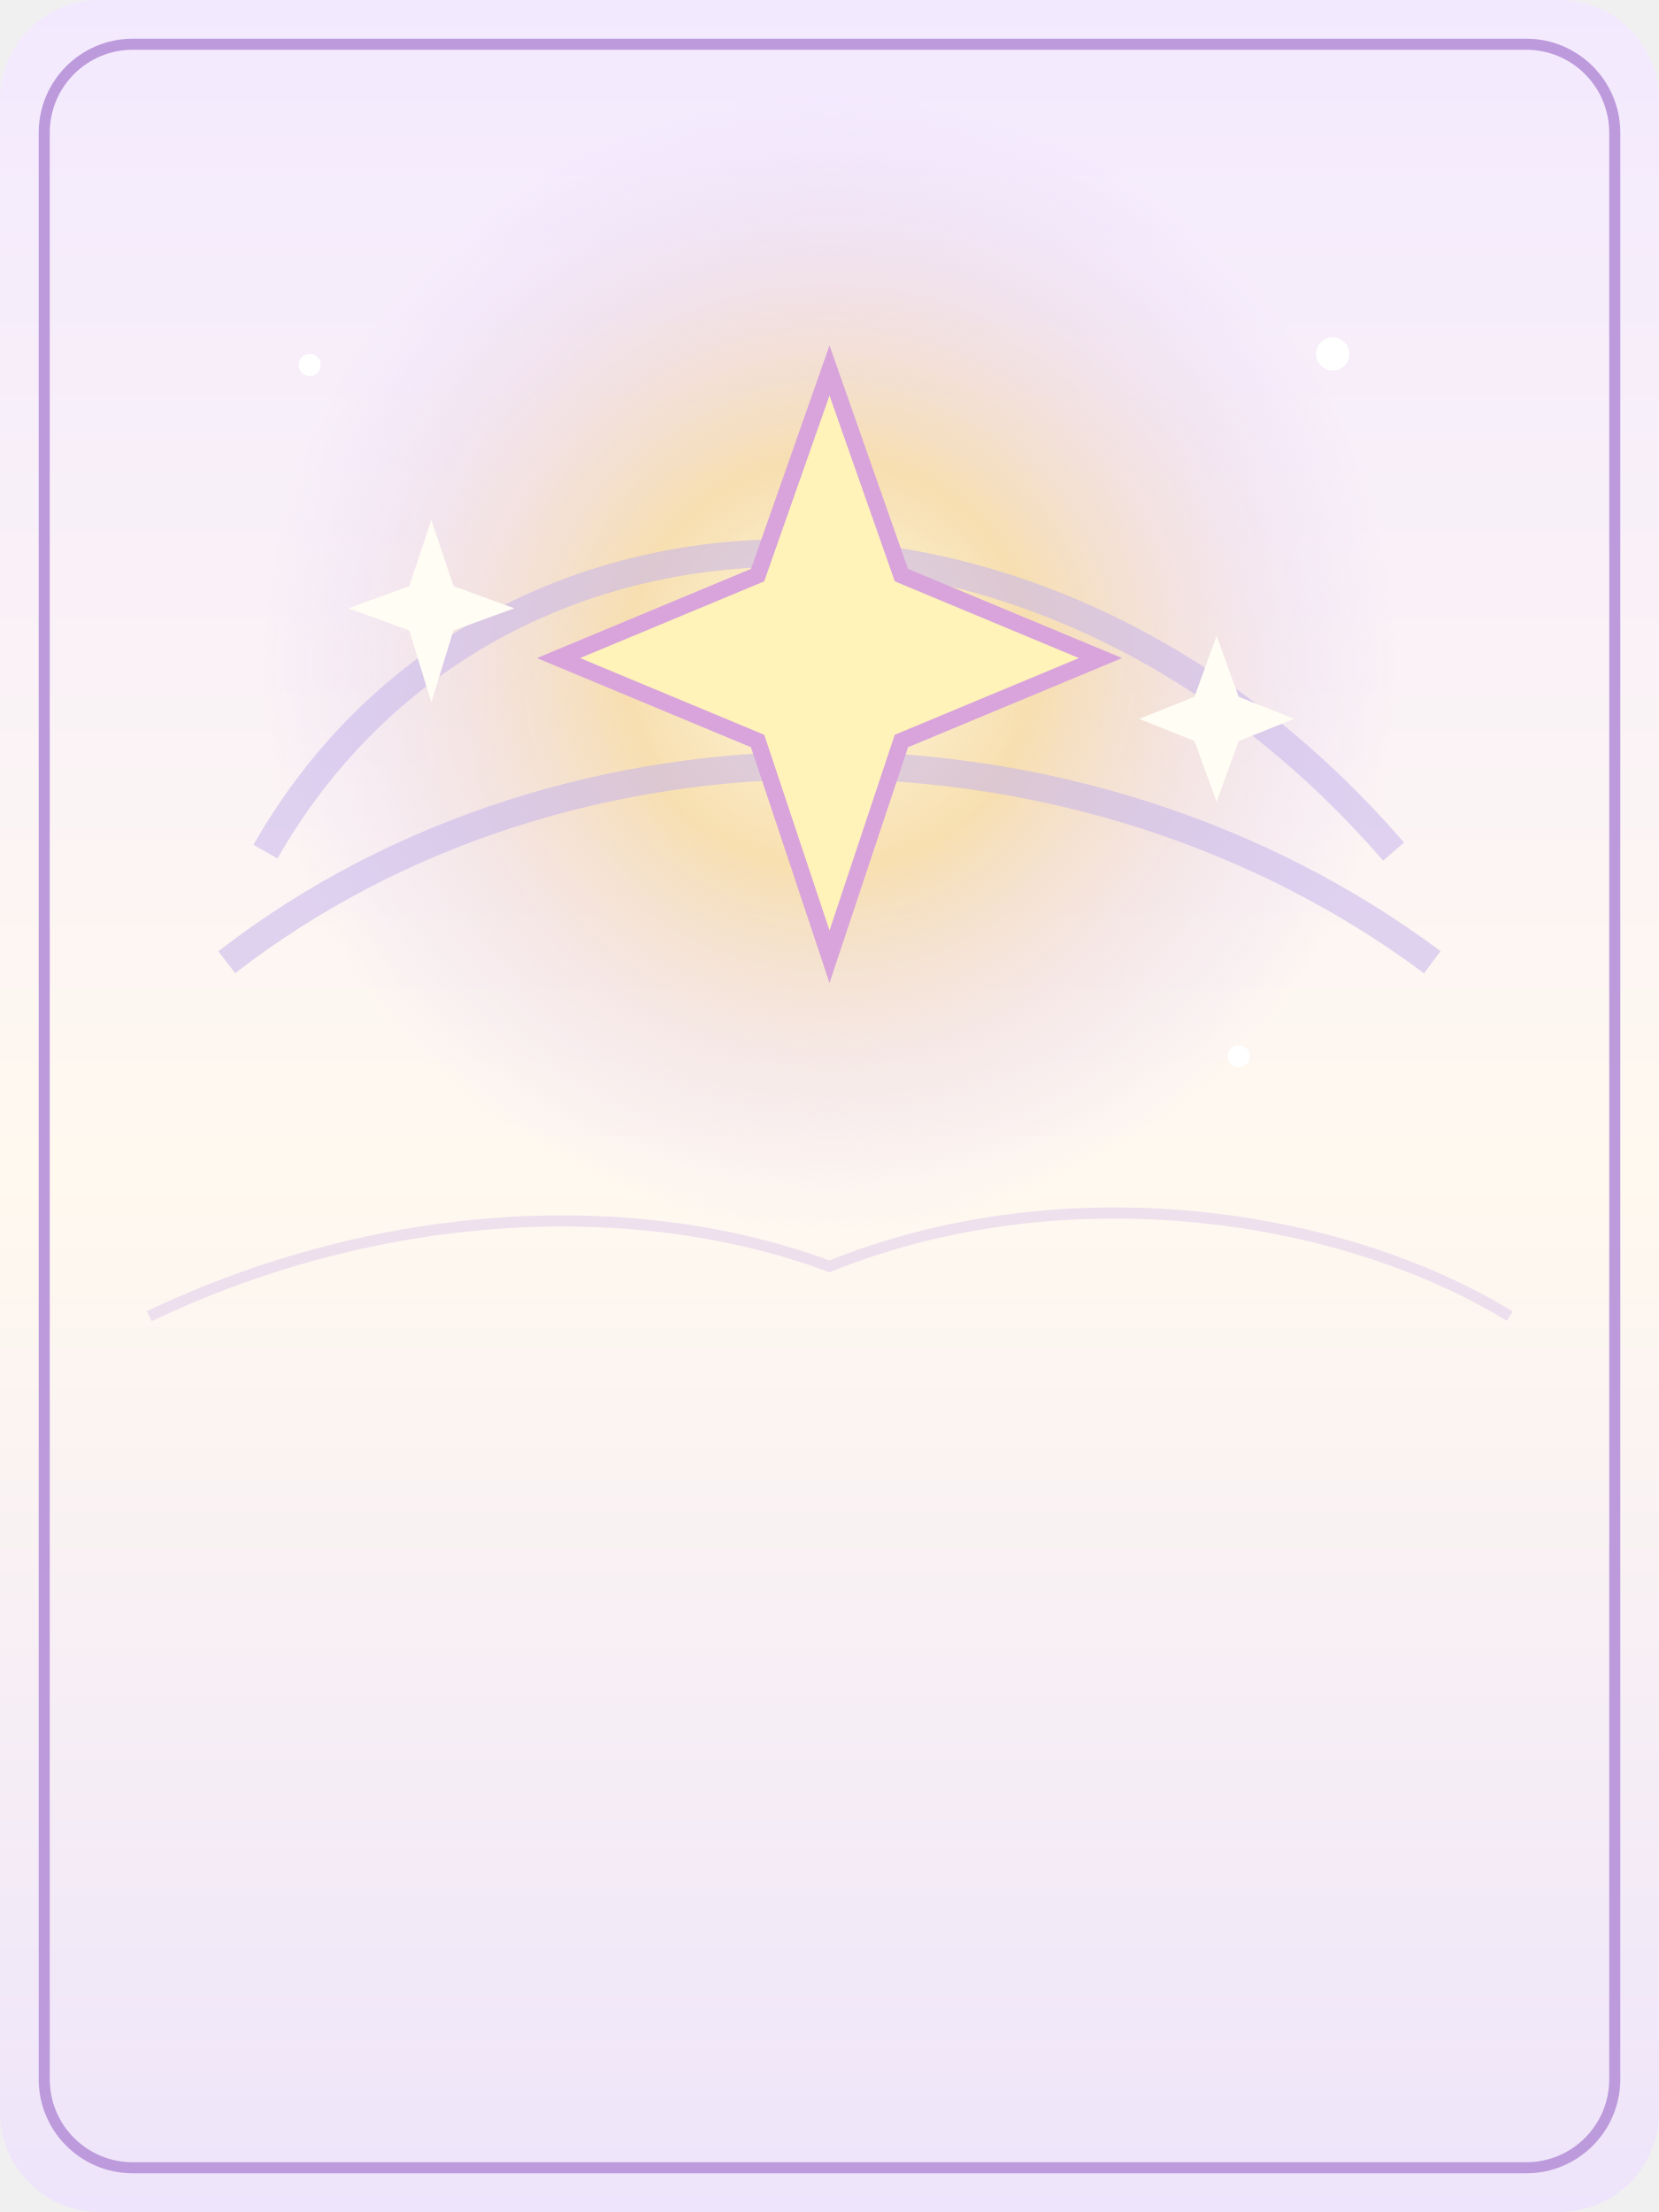
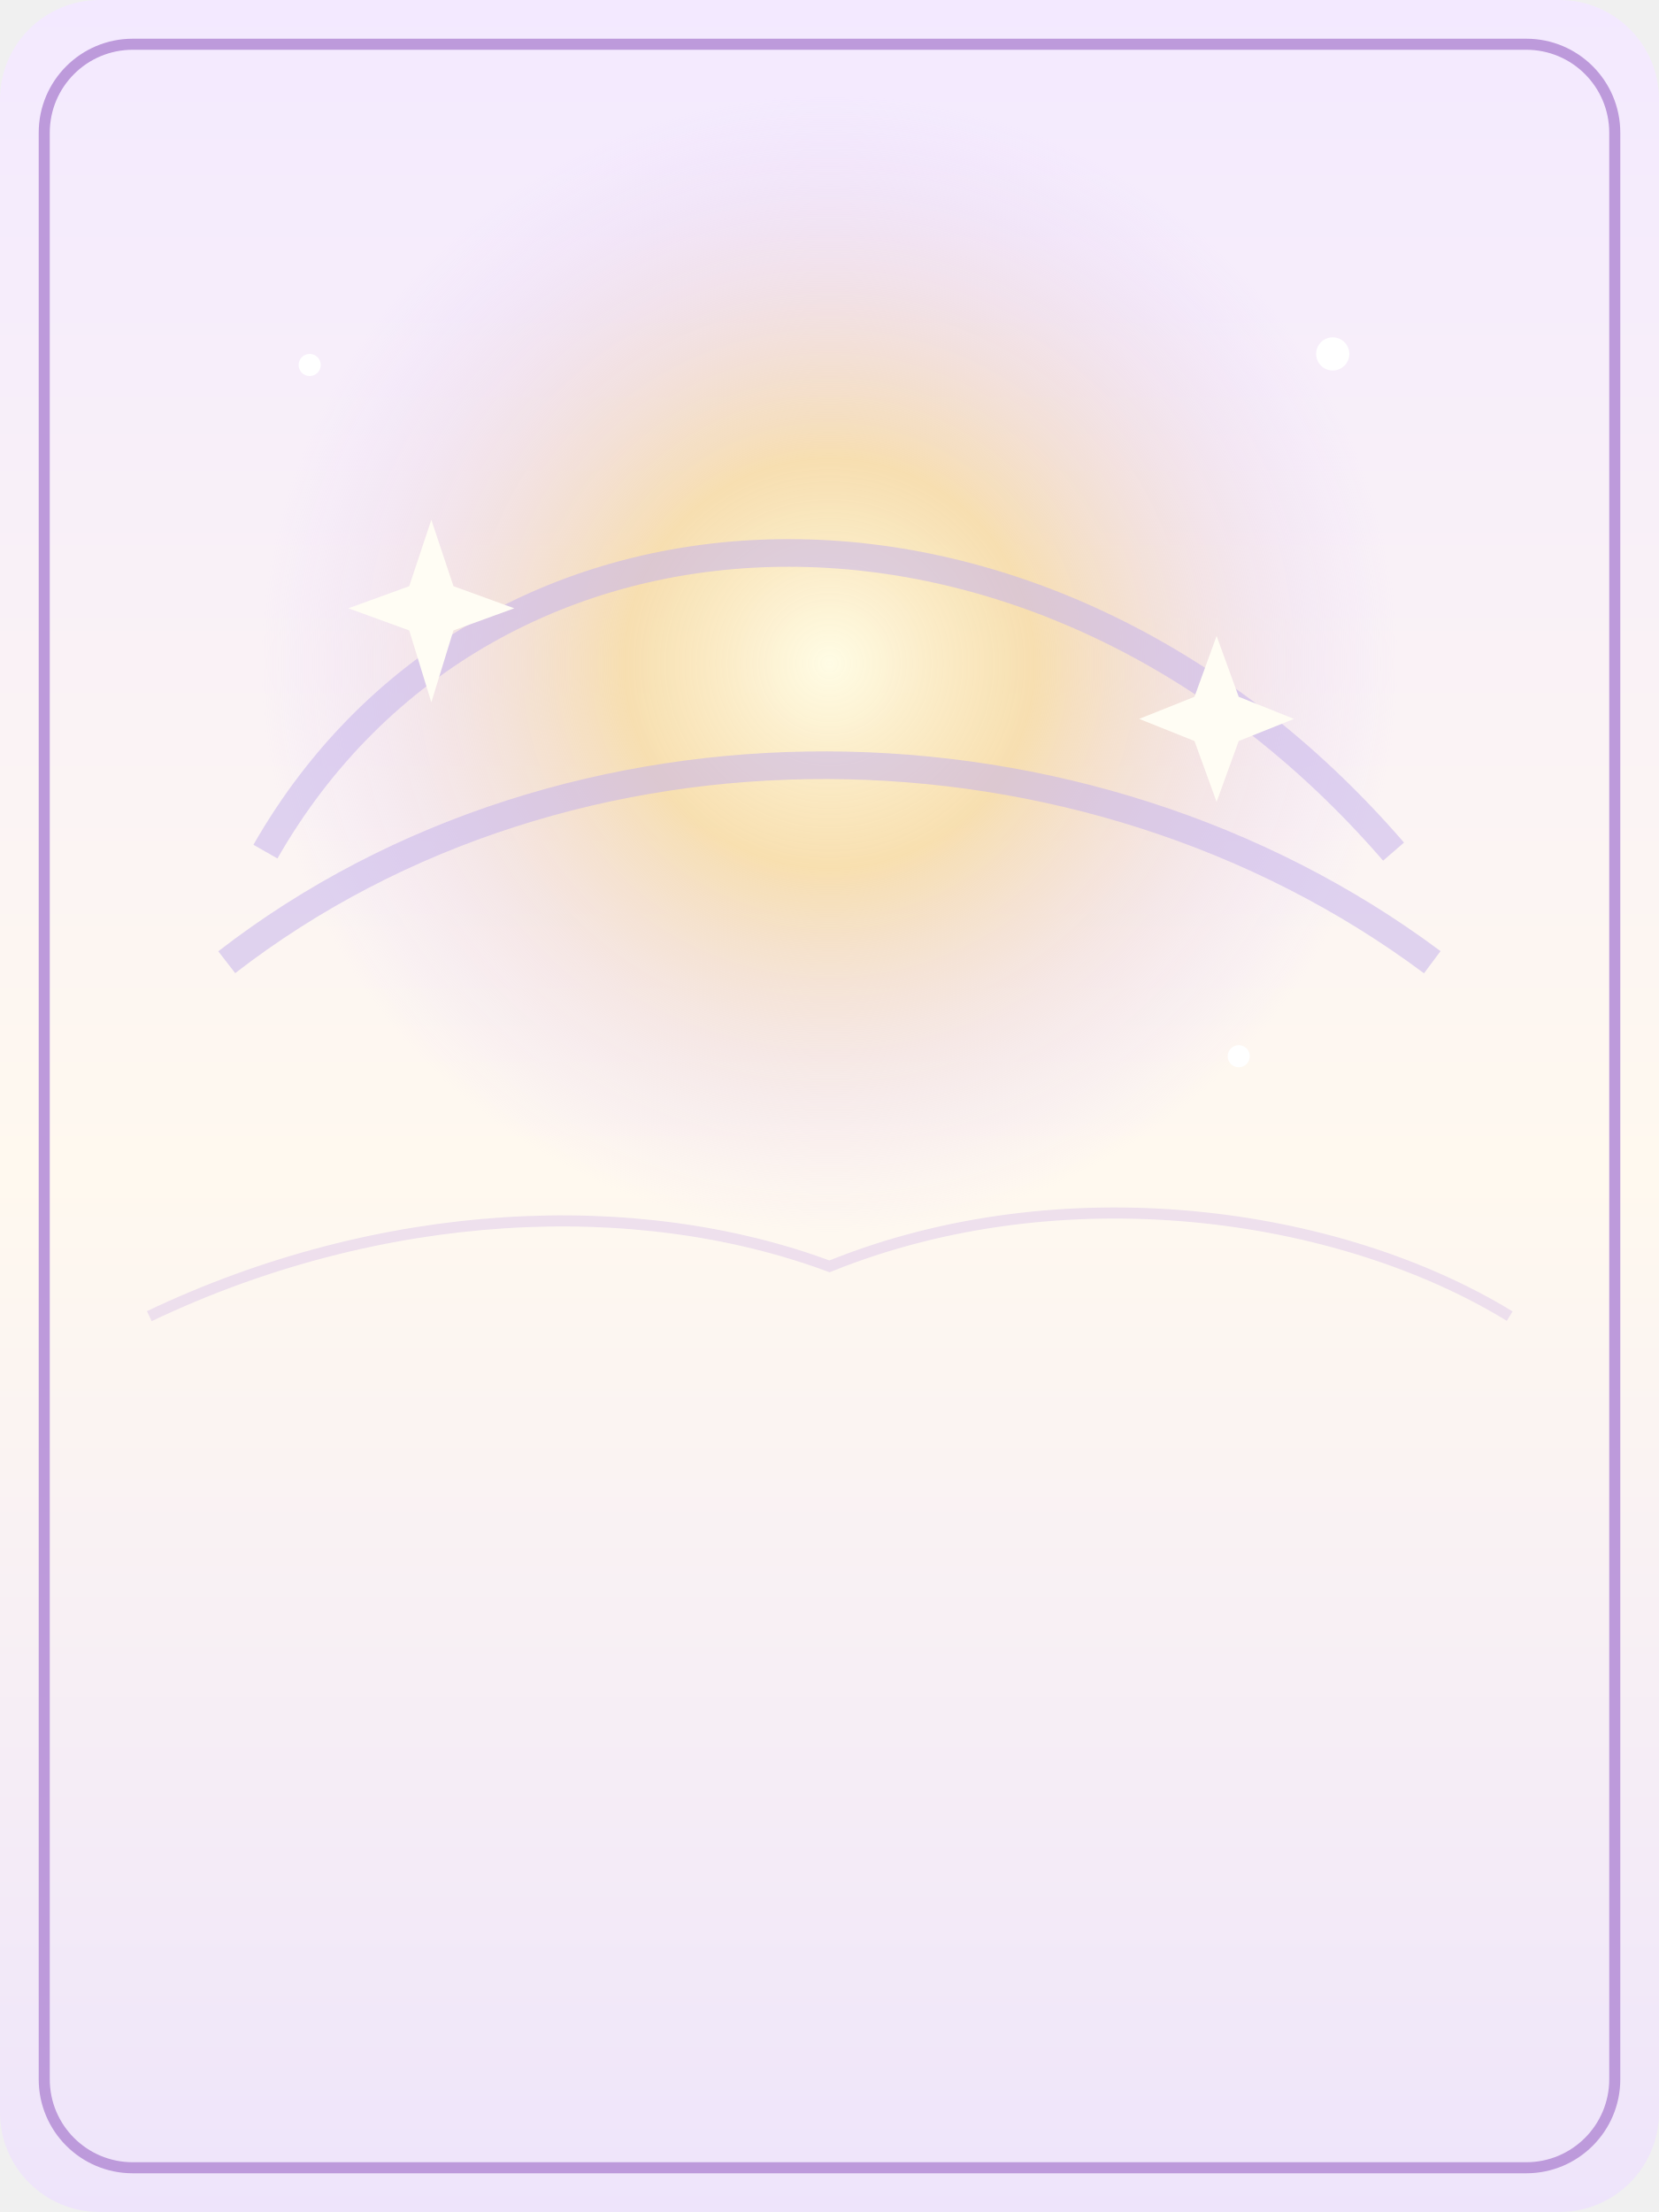
<svg xmlns="http://www.w3.org/2000/svg" viewBox="0 0 300 400" preserveAspectRatio="none">
  <defs>
    <linearGradient id="paper" x2="0" y2="1">
      <stop stop-color="#f3e9ff" />
      <stop offset=".53" stop-color="#fff9ef" />
      <stop offset="1" stop-color="#eee4fb" />
    </linearGradient>
    <radialGradient id="glow">
      <stop stop-color="#fffce5" />
      <stop offset=".36" stop-color="#f7dca6" stop-opacity=".87" />
      <stop offset="1" stop-color="#e1cbff" stop-opacity="0" />
    </radialGradient>
  </defs>
  <rect width="300" height="400" rx="18" fill="url(#paper)" />
  <rect x="8" y="8" width="284" height="384" rx="16" fill="none" stroke="#bd9adb" stroke-width="2" />
  <circle cx="150" cy="120" r="103" fill="url(#glow)" />
  <path d="M48 154c40-70 140-74 204 0M41 174c62-48 155-47 218 0" fill="none" stroke="#c7b4eb" stroke-width="5" opacity=".55" />
-   <path d="m150 67 13 37 36 15-36 15-13 39-13-39-36-15 36-15Z" fill="#fff3ba" stroke="#d8a4db" stroke-width="3" />
  <path d="m78 94 4 12 11 4-11 4-4 13-4-13-11-4 11-4Zm142 21 4 11 10 4-10 4-4 11-4-11-10-4 10-4Z" fill="#fffdf4" />
  <circle cx="56" cy="66" r="2" fill="#fff" />
  <circle cx="241" cy="64" r="3" fill="#fff" />
  <circle cx="224" cy="191" r="2" fill="#fff" />
  <path d="M27 238c42-20 88-22 123-9 42-17 92-10 123 9" fill="none" stroke="#ddc8ea" stroke-width="2" opacity=".5" />
</svg>
